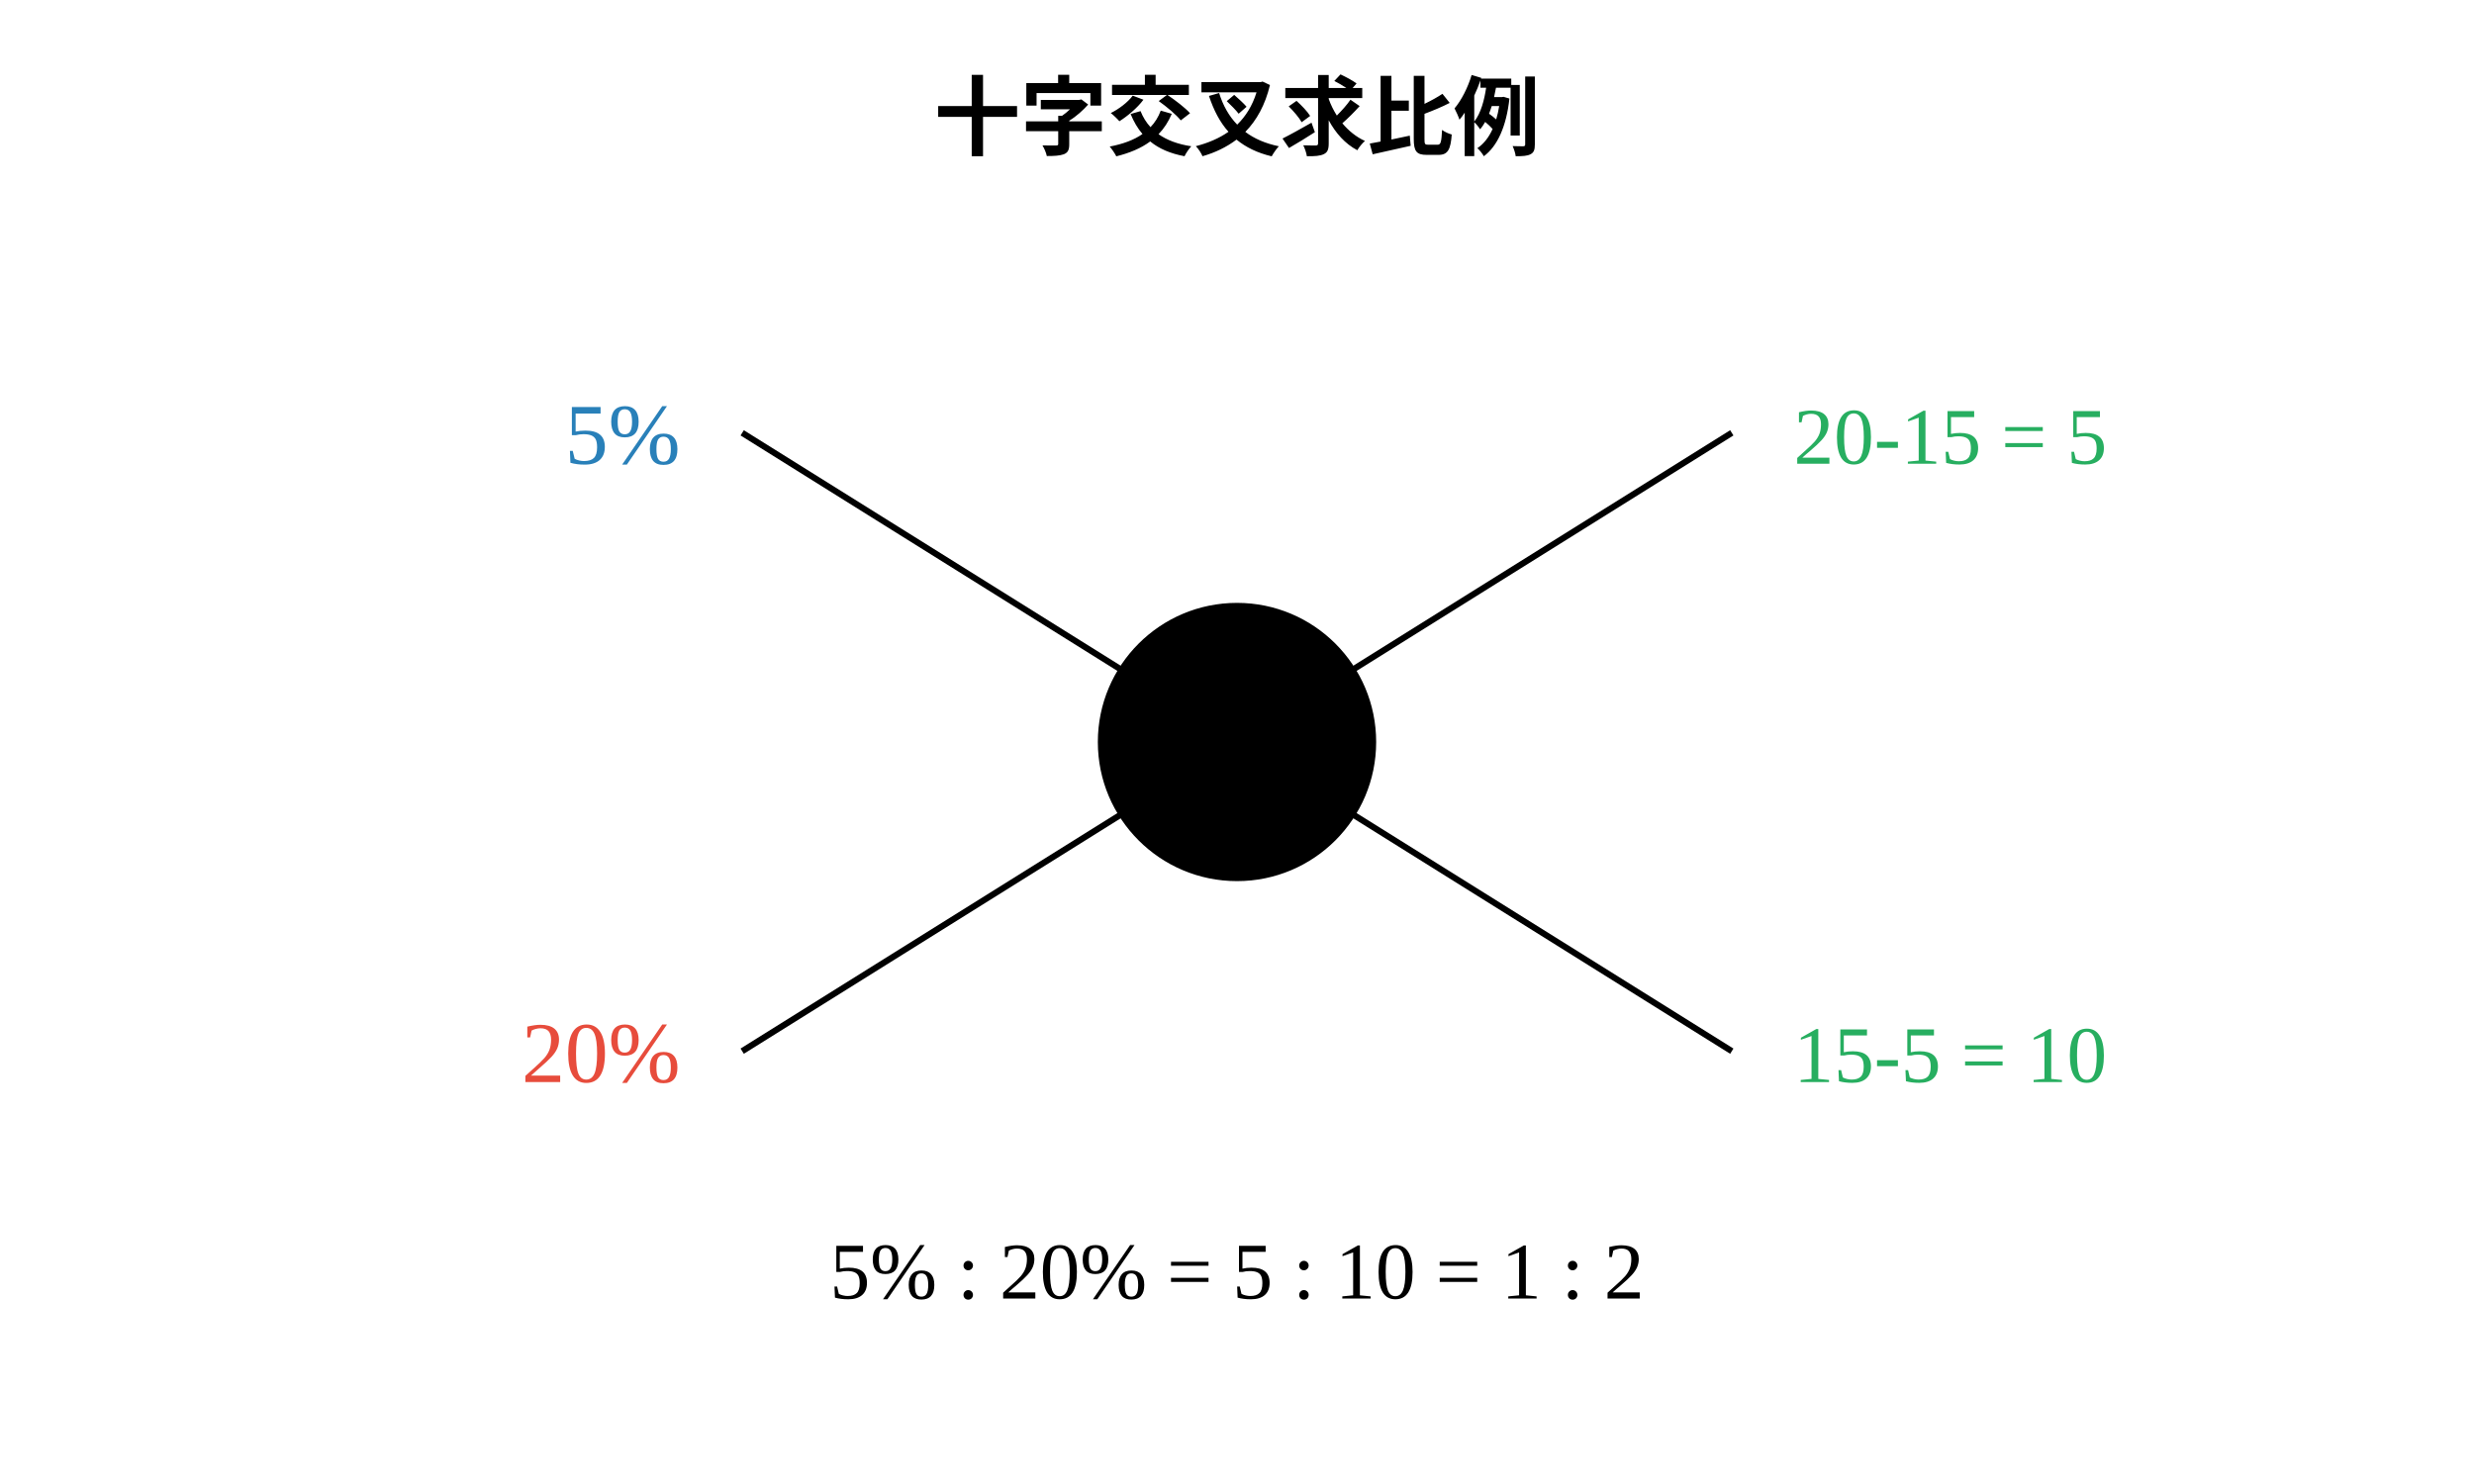
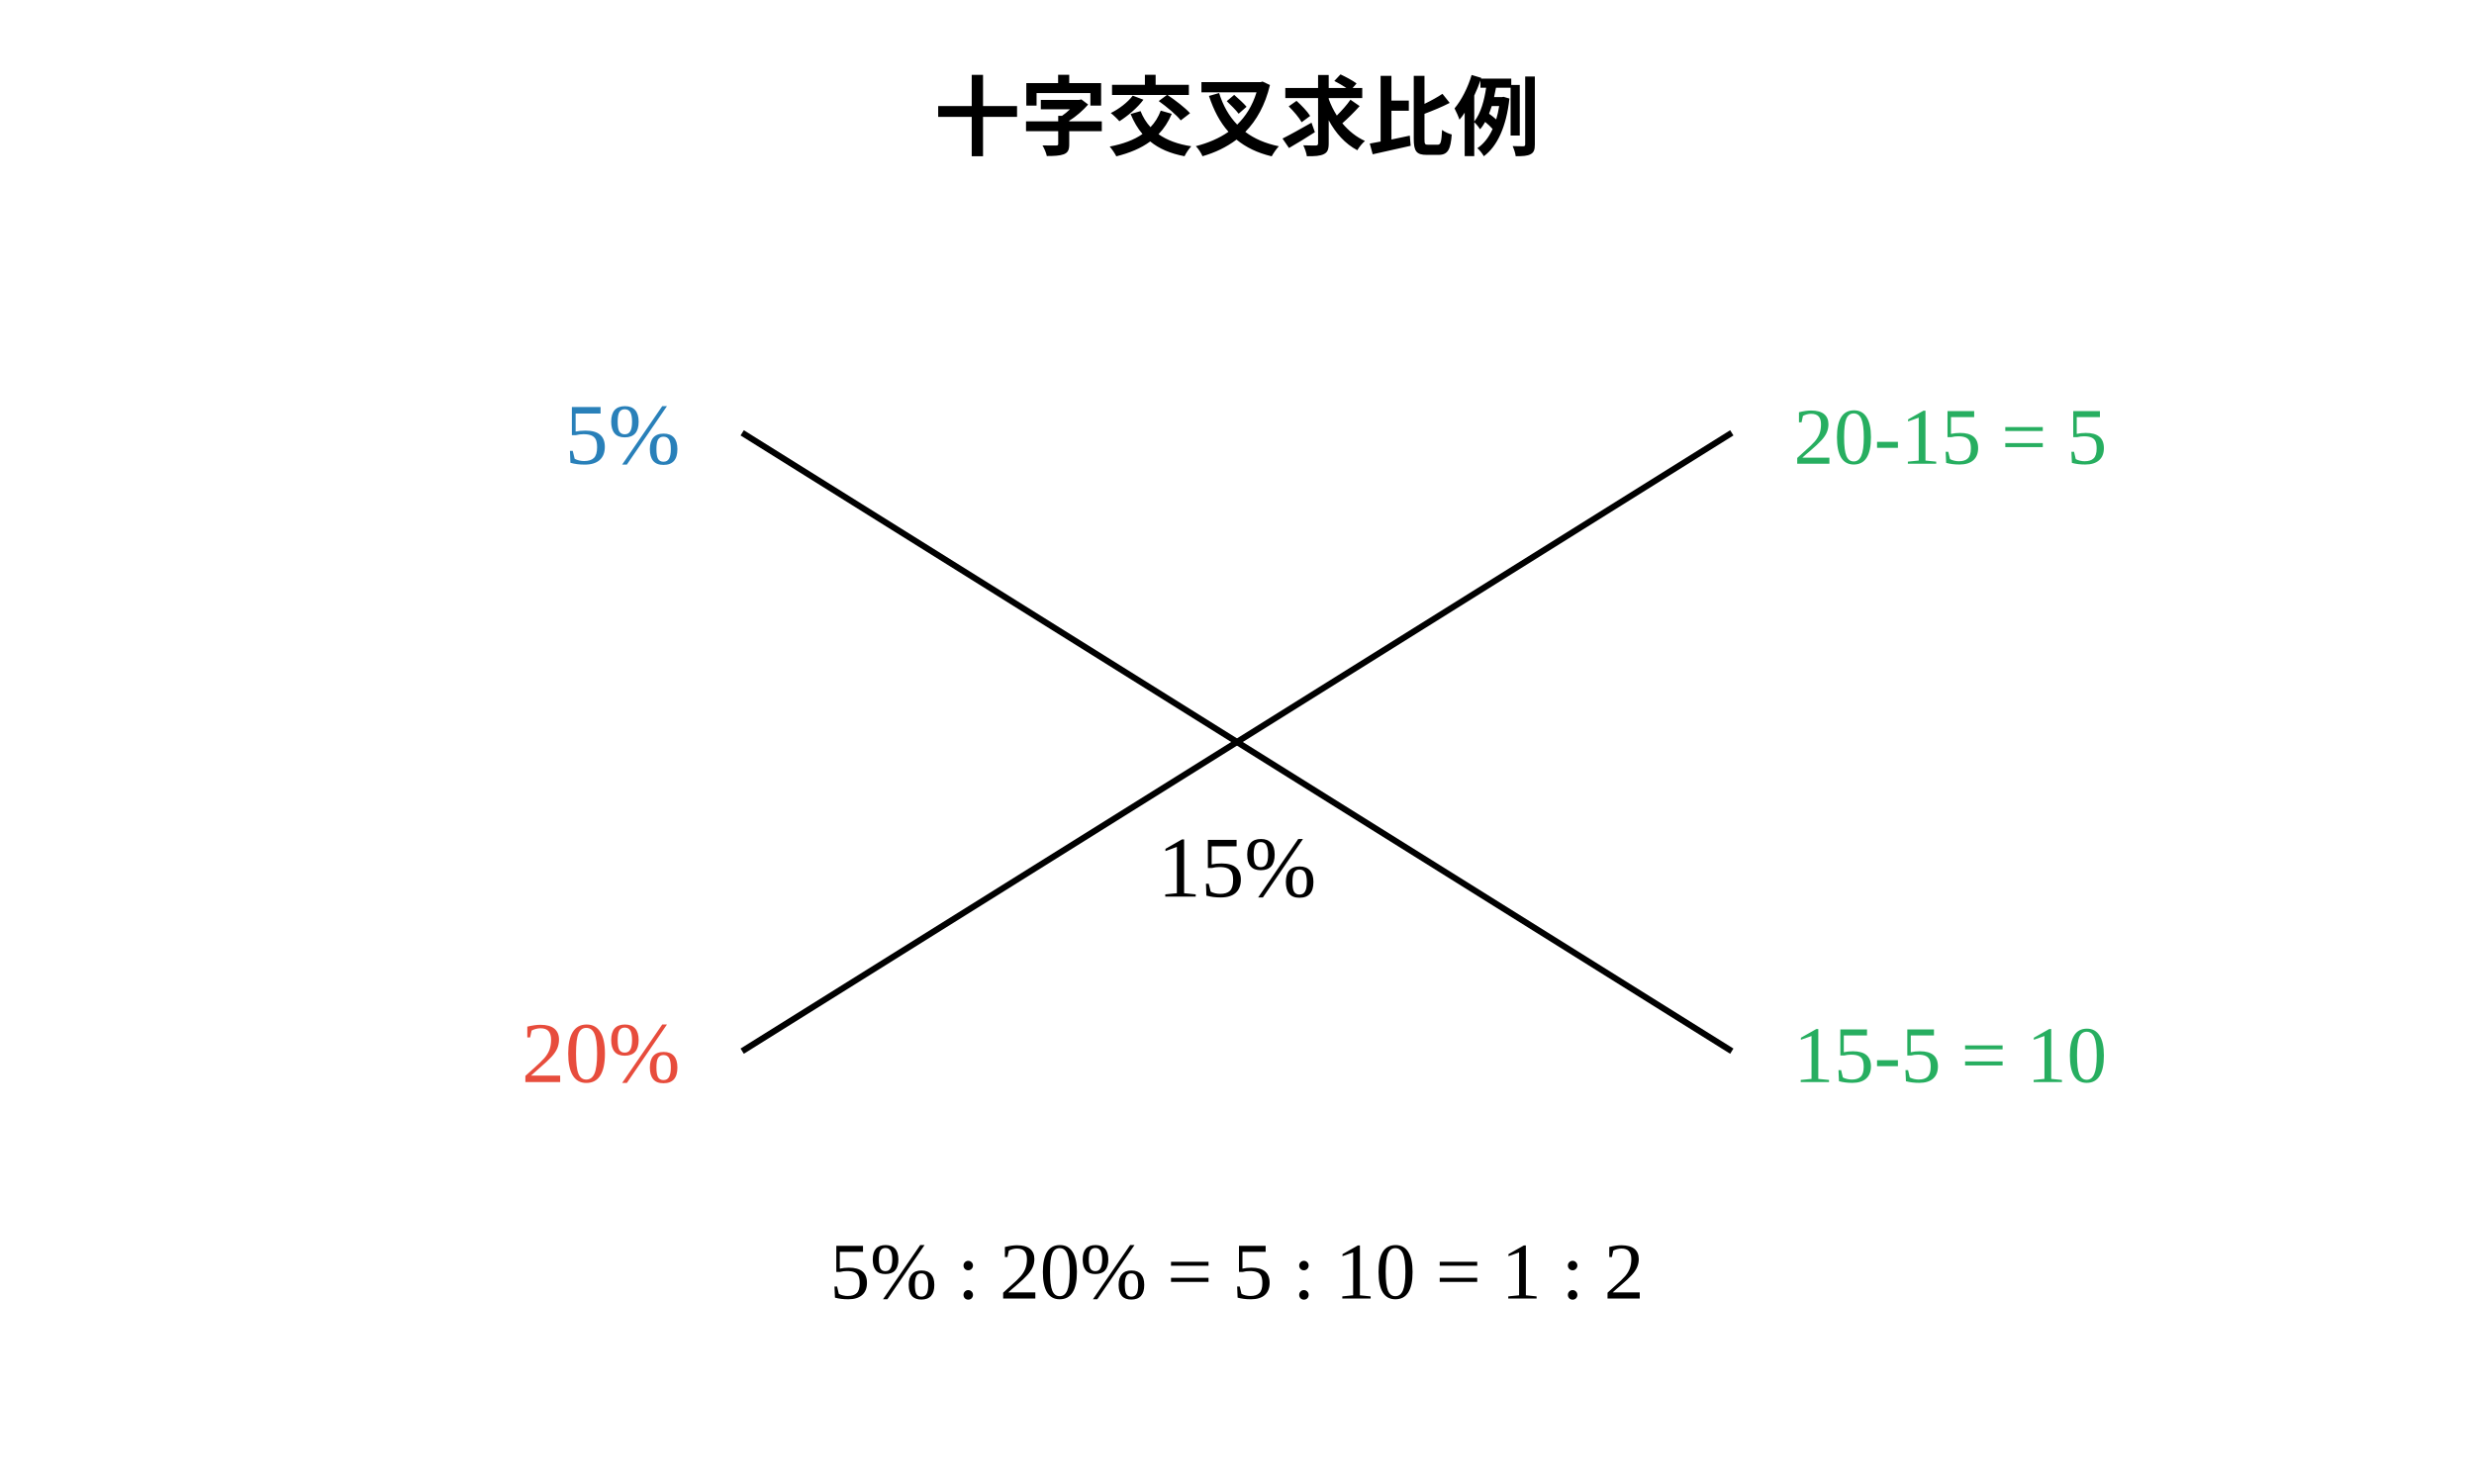
<svg xmlns="http://www.w3.org/2000/svg" viewBox="0 0 400 240" width="400" height="240">
  <text x="200" y="24" font-size="14" fill="currentColor" text-anchor="middle" font-weight="bold">十字交叉求比例</text>
  <line x1="120" y1="70" x2="280" y2="170" stroke="currentColor" />
  <line x1="120" y1="170" x2="280" y2="70" stroke="currentColor" />
-   <circle cx="200" cy="120" r="22" fill="currentColor" stroke="currentColor" />
-   <text x="200" y="125" font-size="14" fill="currentColor" text-anchor="middle">15%</text>
+   <text x="200" y="145" font-size="14" fill="currentColor" text-anchor="middle">15%</text>
  <text x="110" y="75" font-size="14" fill="#2980b9" text-anchor="end">5%</text>
  <text x="110" y="175" font-size="14" fill="#e74c3c" text-anchor="end">20%</text>
  <text x="290" y="75" font-size="13" fill="#27ae60" text-anchor="start">20-15 = 5</text>
  <text x="290" y="175" font-size="13" fill="#27ae60" text-anchor="start">15-5 = 10</text>
  <text x="200" y="210" font-size="13" fill="currentColor" text-anchor="middle">5% : 20% = 5 : 10 = 1 : 2</text>
</svg>
